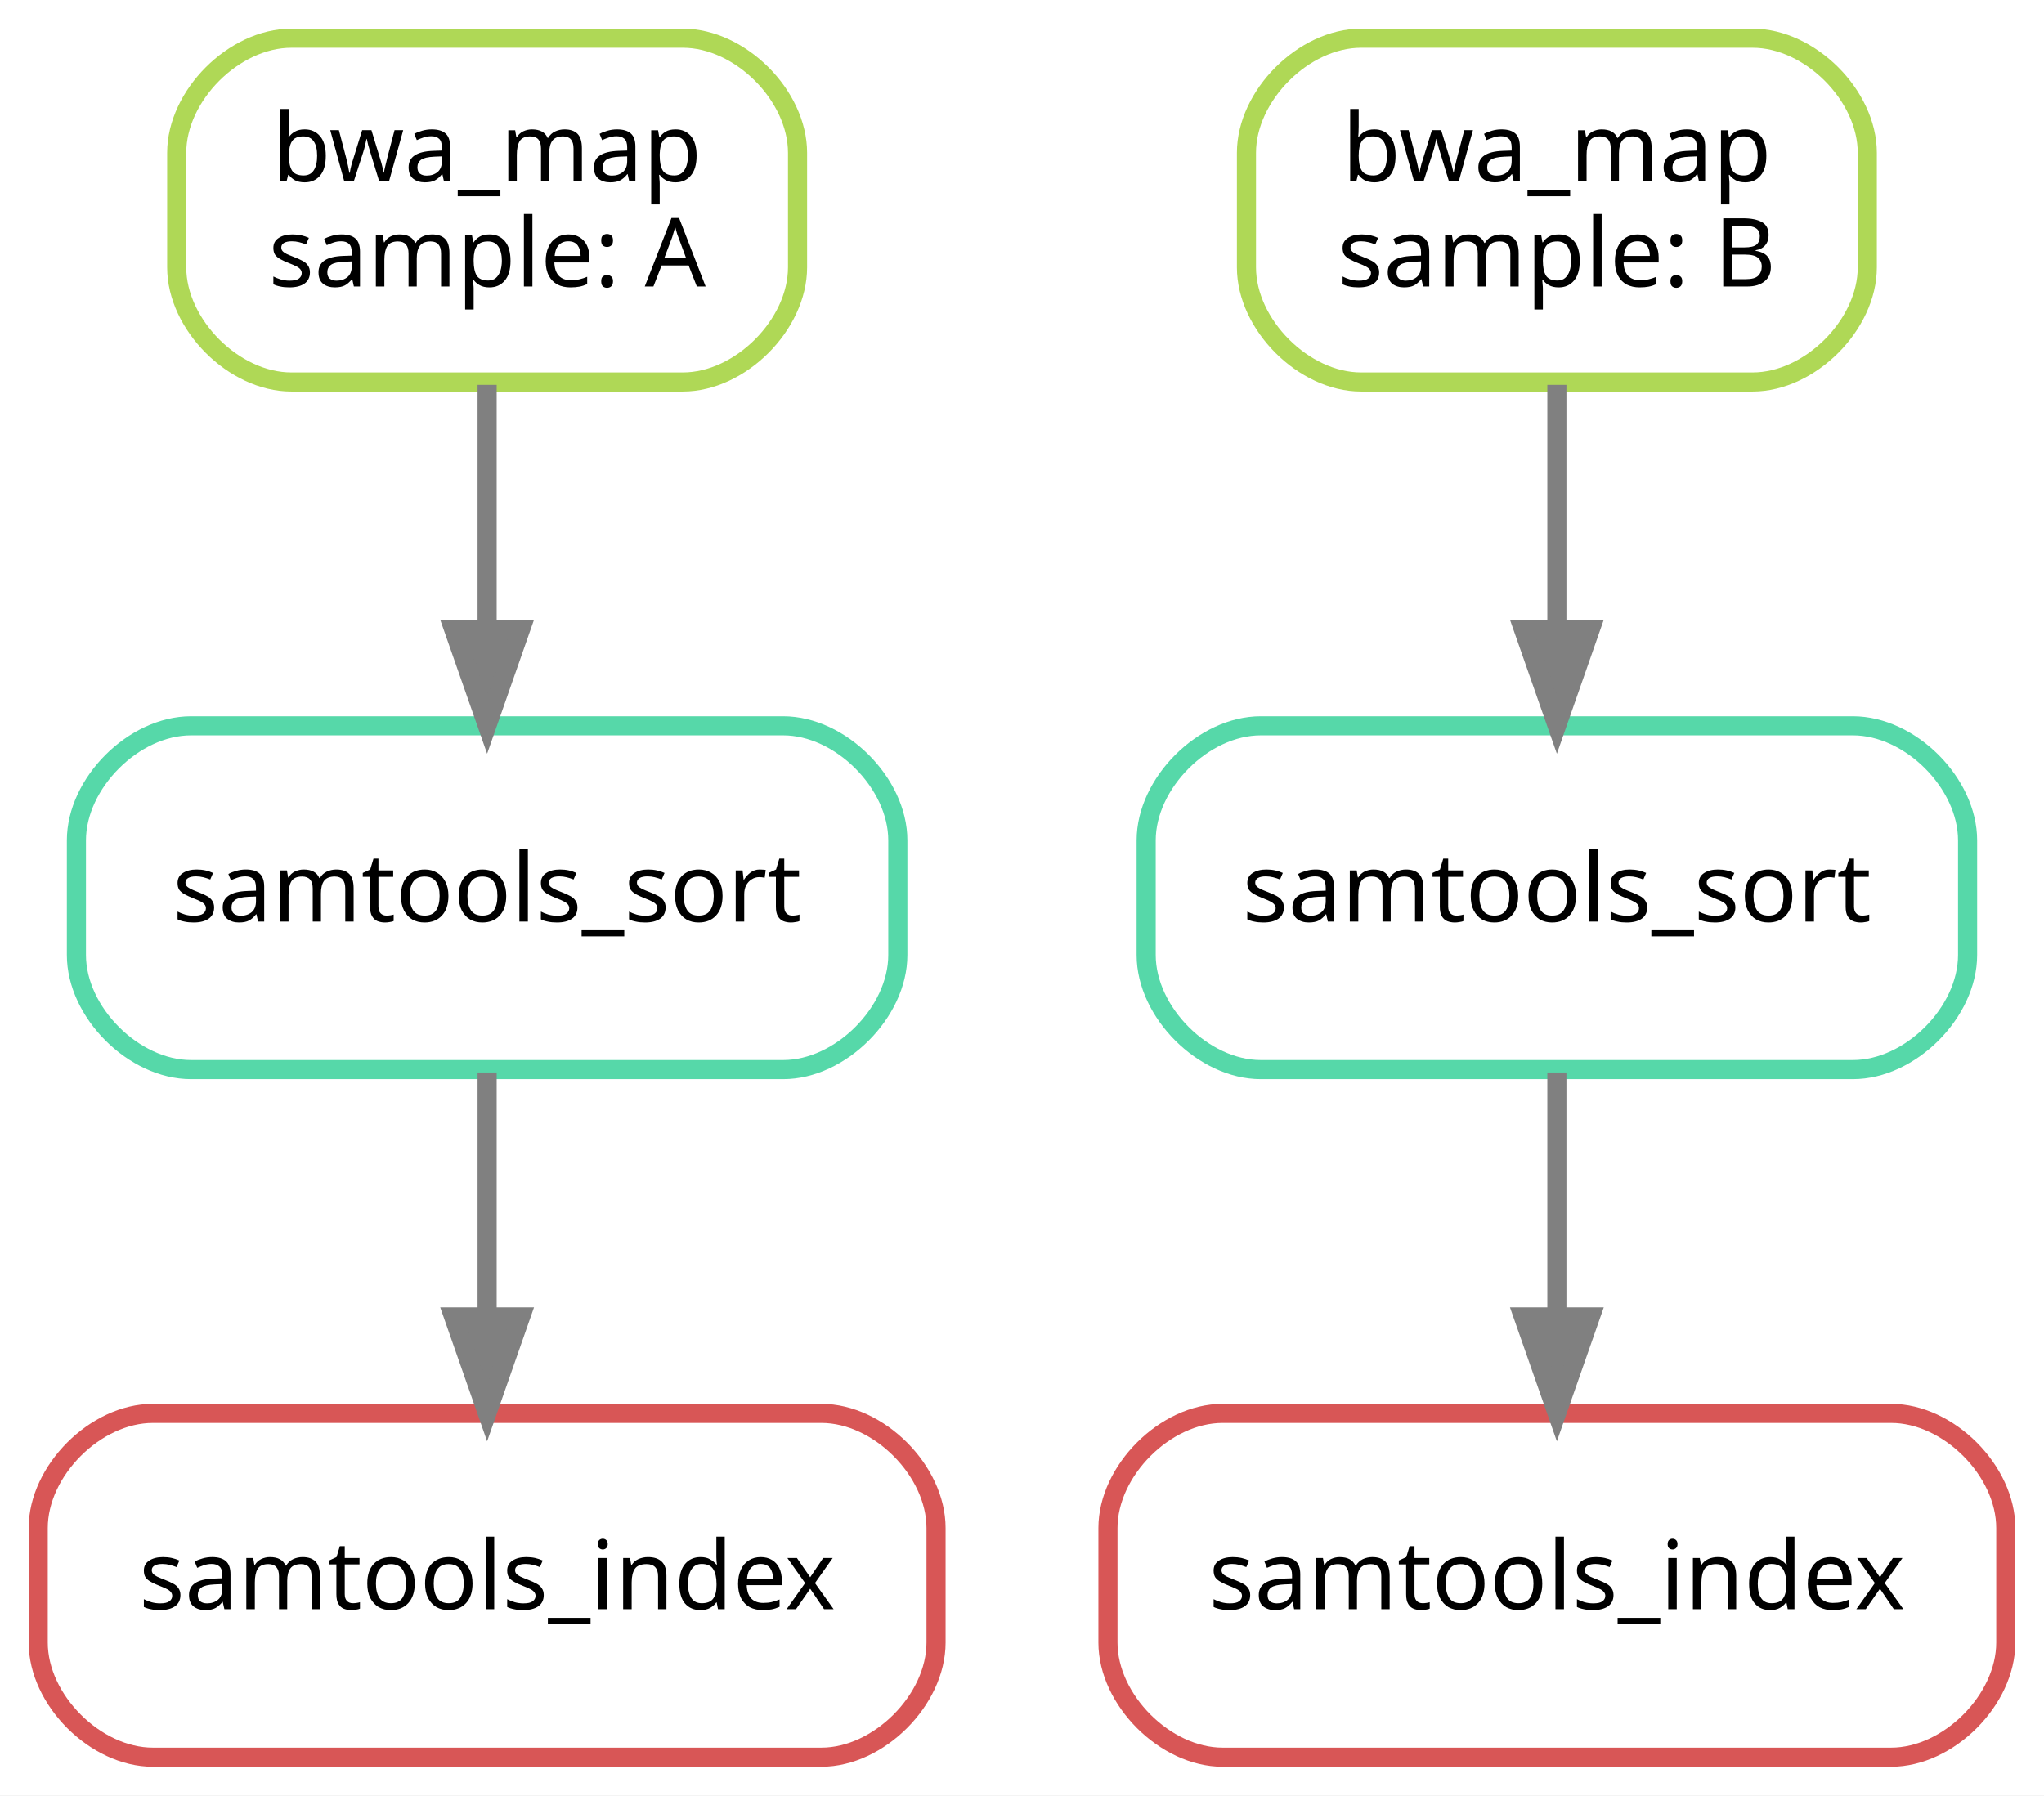
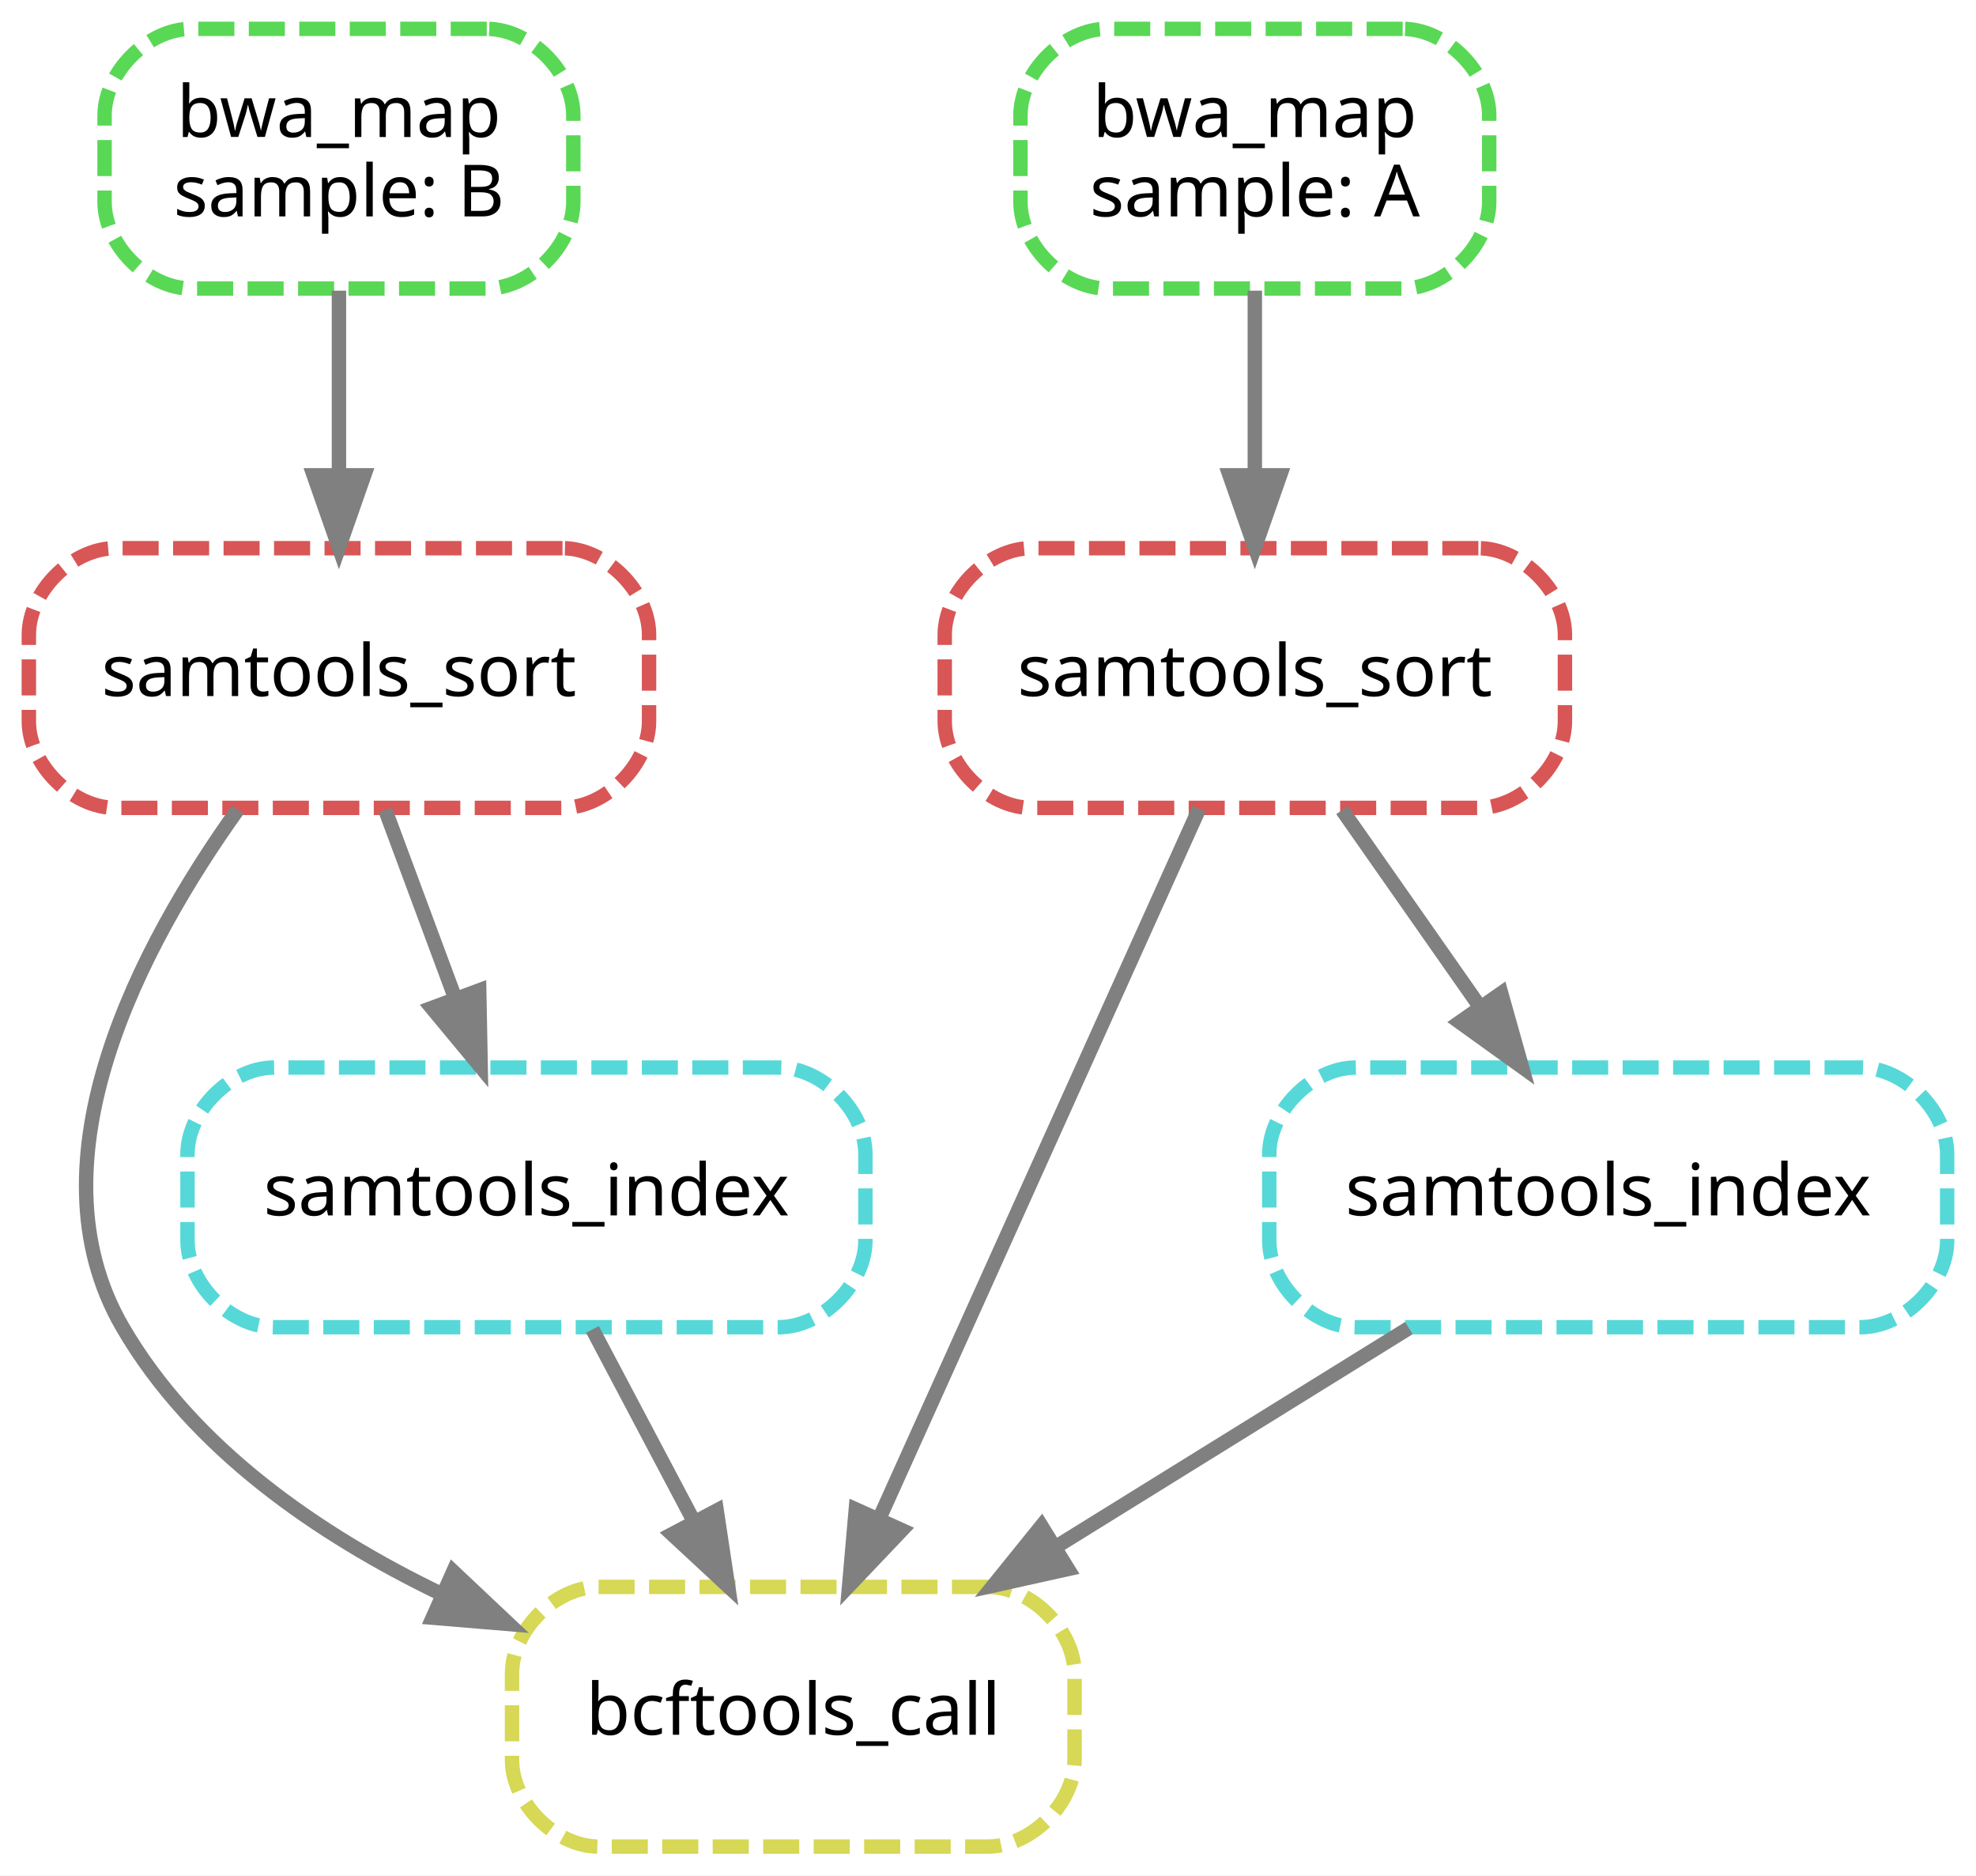
- <svg xmlns="http://www.w3.org/2000/svg" width="214pt" height="188pt" viewBox="0.00 0.00 214.00 188.00">
-   <g id="graph0" class="graph" transform="scale(1 1) rotate(0) translate(4 184)">
-     <polygon fill="white" stroke="transparent" points="-4,4 -4,-184 210,-184 210,4 -4,4" />
+ <svg xmlns="http://www.w3.org/2000/svg" width="274pt" height="260pt" viewBox="0.00 0.00 274.00 260.00">
+   <g id="graph0" class="graph" transform="scale(1 1) rotate(0) translate(4 256)">
+     <polygon fill="white" stroke="transparent" points="-4,4 -4,-256 270,-256 270,4 -4,4" />
    <g id="node1" class="node">
-       <path fill="none" stroke="#d85656" stroke-width="2" d="M82,-36C82,-36 12,-36 12,-36 6,-36 0,-30 0,-24 0,-24 0,-12 0,-12 0,-6 6,0 12,0 12,0 82,0 82,0 88,0 94,-6 94,-12 94,-12 94,-24 94,-24 94,-30 88,-36 82,-36" />
-       <text text-anchor="middle" x="47" y="-15.5" font-family="sans" font-size="10.00">samtools_index</text>
+       <path fill="none" stroke="#d6d856" stroke-width="2" stroke-dasharray="5,2" d="M133,-36C133,-36 79,-36 79,-36 73,-36 67,-30 67,-24 67,-24 67,-12 67,-12 67,-6 73,0 79,0 79,0 133,0 133,0 139,0 145,-6 145,-12 145,-12 145,-24 145,-24 145,-30 139,-36 133,-36" />
+       <text text-anchor="middle" x="106" y="-15.5" font-family="sans" font-size="10.00">bcftools_call</text>
    </g>
    <g id="node2" class="node">
-       <path fill="none" stroke="#56d8a9" stroke-width="2" d="M78,-108C78,-108 16,-108 16,-108 10,-108 4,-102 4,-96 4,-96 4,-84 4,-84 4,-78 10,-72 16,-72 16,-72 78,-72 78,-72 84,-72 90,-78 90,-84 90,-84 90,-96 90,-96 90,-102 84,-108 78,-108" />
-       <text text-anchor="middle" x="47" y="-87.5" font-family="sans" font-size="10.00">samtools_sort</text>
+       <path fill="none" stroke="#d85656" stroke-width="2" stroke-dasharray="5,2" d="M74,-180C74,-180 12,-180 12,-180 6,-180 0,-174 0,-168 0,-168 0,-156 0,-156 0,-150 6,-144 12,-144 12,-144 74,-144 74,-144 80,-144 86,-150 86,-156 86,-156 86,-168 86,-168 86,-174 80,-180 74,-180" />
+       <text text-anchor="middle" x="43" y="-159.5" font-family="sans" font-size="10.00">samtools_sort</text>
    </g>
    <g id="edge1" class="edge">
-       <path fill="none" stroke="grey" stroke-width="2" d="M47,-71.7C47,-63.98 47,-54.71 47,-46.11" />
-       <polygon fill="grey" stroke="grey" stroke-width="2" points="50.5,-46.1 47,-36.1 43.5,-46.1 50.5,-46.1" />
+       <path fill="none" stroke="grey" stroke-width="2" d="M28.96,-143.74C15.66,-125.14 -0.44,-95.12 13,-72 22.77,-55.19 40.09,-43.27 57.15,-35.04" />
+       <polygon fill="grey" stroke="grey" stroke-width="2" points="58.85,-38.12 66.56,-30.85 56,-31.73 58.85,-38.12" />
+     </g>
+     <g id="node6" class="node">
+       <path fill="none" stroke="#56d8d8" stroke-width="2" stroke-dasharray="5,2" d="M104,-108C104,-108 34,-108 34,-108 28,-108 22,-102 22,-96 22,-96 22,-84 22,-84 22,-78 28,-72 34,-72 34,-72 104,-72 104,-72 110,-72 116,-78 116,-84 116,-84 116,-96 116,-96 116,-102 110,-108 104,-108" />
+       <text text-anchor="middle" x="69" y="-87.5" font-family="sans" font-size="10.00">samtools_index</text>
+     </g>
+     <g id="edge7" class="edge">
+       <path fill="none" stroke="grey" stroke-width="2" d="M49.43,-143.7C52.36,-135.81 55.89,-126.3 59.14,-117.55" />
+       <polygon fill="grey" stroke="grey" stroke-width="2" points="62.45,-118.7 62.65,-108.1 55.88,-116.26 62.45,-118.7" />
    </g>
    <g id="node3" class="node">
-       <path fill="none" stroke="#afd856" stroke-width="2" d="M67.5,-180C67.5,-180 26.5,-180 26.5,-180 20.5,-180 14.5,-174 14.5,-168 14.5,-168 14.5,-156 14.5,-156 14.5,-150 20.5,-144 26.5,-144 26.5,-144 67.5,-144 67.5,-144 73.5,-144 79.5,-150 79.5,-156 79.5,-156 79.5,-168 79.5,-168 79.5,-174 73.5,-180 67.5,-180" />
-       <text text-anchor="middle" x="47" y="-165" font-family="sans" font-size="10.00">bwa_map</text>
-       <text text-anchor="middle" x="47" y="-154" font-family="sans" font-size="10.00">sample: A</text>
+       <path fill="none" stroke="#59d856" stroke-width="2" stroke-dasharray="5,2" d="M63.5,-252C63.5,-252 22.5,-252 22.5,-252 16.5,-252 10.5,-246 10.5,-240 10.5,-240 10.5,-228 10.5,-228 10.5,-222 16.5,-216 22.5,-216 22.5,-216 63.5,-216 63.5,-216 69.5,-216 75.5,-222 75.5,-228 75.5,-228 75.5,-240 75.5,-240 75.5,-246 69.5,-252 63.5,-252" />
+       <text text-anchor="middle" x="43" y="-237" font-family="sans" font-size="10.00">bwa_map</text>
+       <text text-anchor="middle" x="43" y="-226" font-family="sans" font-size="10.00">sample: B</text>
+     </g>
+     <g id="edge5" class="edge">
+       <path fill="none" stroke="grey" stroke-width="2" d="M43,-215.7C43,-207.98 43,-198.71 43,-190.11" />
+       <polygon fill="grey" stroke="grey" stroke-width="2" points="46.5,-190.1 43,-180.1 39.5,-190.1 46.5,-190.1" />
+     </g>
+     <g id="node4" class="node">
+       <path fill="none" stroke="#d85656" stroke-width="2" stroke-dasharray="5,2" d="M201,-180C201,-180 139,-180 139,-180 133,-180 127,-174 127,-168 127,-168 127,-156 127,-156 127,-150 133,-144 139,-144 139,-144 201,-144 201,-144 207,-144 213,-150 213,-156 213,-156 213,-168 213,-168 213,-174 207,-180 201,-180" />
+       <text text-anchor="middle" x="170" y="-159.5" font-family="sans" font-size="10.00">samtools_sort</text>
    </g>
    <g id="edge2" class="edge">
-       <path fill="none" stroke="grey" stroke-width="2" d="M47,-143.7C47,-135.98 47,-126.71 47,-118.11" />
-       <polygon fill="grey" stroke="grey" stroke-width="2" points="50.5,-118.1 47,-108.1 43.5,-118.1 50.5,-118.1" />
+       <path fill="none" stroke="grey" stroke-width="2" d="M162.28,-143.87C151.28,-119.46 130.98,-74.43 118,-45.64" />
+       <polygon fill="grey" stroke="grey" stroke-width="2" points="121.05,-43.87 113.75,-36.19 114.67,-46.74 121.05,-43.87" />
    </g>
-     <g id="node4" class="node">
-       <path fill="none" stroke="#d85656" stroke-width="2" d="M194,-36C194,-36 124,-36 124,-36 118,-36 112,-30 112,-24 112,-24 112,-12 112,-12 112,-6 118,0 124,0 124,0 194,0 194,0 200,0 206,-6 206,-12 206,-12 206,-24 206,-24 206,-30 200,-36 194,-36" />
-       <text text-anchor="middle" x="159" y="-15.5" font-family="sans" font-size="10.00">samtools_index</text>
+     <g id="node7" class="node">
+       <path fill="none" stroke="#56d8d8" stroke-width="2" stroke-dasharray="5,2" d="M254,-108C254,-108 184,-108 184,-108 178,-108 172,-102 172,-96 172,-96 172,-84 172,-84 172,-78 178,-72 184,-72 184,-72 254,-72 254,-72 260,-72 266,-78 266,-84 266,-84 266,-96 266,-96 266,-102 260,-108 254,-108" />
+       <text text-anchor="middle" x="219" y="-87.5" font-family="sans" font-size="10.00">samtools_index</text>
+     </g>
+     <g id="edge8" class="edge">
+       <path fill="none" stroke="grey" stroke-width="2" d="M182.11,-143.7C187.87,-135.47 194.86,-125.48 201.21,-116.42" />
+       <polygon fill="grey" stroke="grey" stroke-width="2" points="204.16,-118.3 207.03,-108.1 198.42,-114.29 204.16,-118.3" />
    </g>
    <g id="node5" class="node">
-       <path fill="none" stroke="#56d8a9" stroke-width="2" d="M190,-108C190,-108 128,-108 128,-108 122,-108 116,-102 116,-96 116,-96 116,-84 116,-84 116,-78 122,-72 128,-72 128,-72 190,-72 190,-72 196,-72 202,-78 202,-84 202,-84 202,-96 202,-96 202,-102 196,-108 190,-108" />
-       <text text-anchor="middle" x="159" y="-87.5" font-family="sans" font-size="10.00">samtools_sort</text>
+       <path fill="none" stroke="#59d856" stroke-width="2" stroke-dasharray="5,2" d="M190.5,-252C190.5,-252 149.5,-252 149.5,-252 143.5,-252 137.5,-246 137.5,-240 137.5,-240 137.5,-228 137.5,-228 137.5,-222 143.5,-216 149.5,-216 149.5,-216 190.5,-216 190.5,-216 196.5,-216 202.5,-222 202.5,-228 202.5,-228 202.5,-240 202.5,-240 202.5,-246 196.5,-252 190.5,-252" />
+       <text text-anchor="middle" x="170" y="-237" font-family="sans" font-size="10.00">bwa_map</text>
+       <text text-anchor="middle" x="170" y="-226" font-family="sans" font-size="10.00">sample: A</text>
+     </g>
+     <g id="edge6" class="edge">
+       <path fill="none" stroke="grey" stroke-width="2" d="M170,-215.7C170,-207.98 170,-198.71 170,-190.11" />
+       <polygon fill="grey" stroke="grey" stroke-width="2" points="173.5,-190.1 170,-180.1 166.5,-190.1 173.5,-190.1" />
    </g>
    <g id="edge3" class="edge">
-       <path fill="none" stroke="grey" stroke-width="2" d="M159,-71.7C159,-63.98 159,-54.71 159,-46.11" />
-       <polygon fill="grey" stroke="grey" stroke-width="2" points="162.5,-46.1 159,-36.1 155.5,-46.1 162.5,-46.1" />
-     </g>
-     <g id="node6" class="node">
-       <path fill="none" stroke="#afd856" stroke-width="2" d="M179.5,-180C179.5,-180 138.5,-180 138.5,-180 132.5,-180 126.5,-174 126.5,-168 126.5,-168 126.5,-156 126.5,-156 126.5,-150 132.5,-144 138.5,-144 138.5,-144 179.5,-144 179.5,-144 185.5,-144 191.5,-150 191.5,-156 191.5,-156 191.5,-168 191.5,-168 191.5,-174 185.5,-180 179.5,-180" />
-       <text text-anchor="middle" x="159" y="-165" font-family="sans" font-size="10.00">bwa_map</text>
-       <text text-anchor="middle" x="159" y="-154" font-family="sans" font-size="10.00">sample: B</text>
+       <path fill="none" stroke="grey" stroke-width="2" d="M78.15,-71.7C82.4,-63.64 87.56,-53.89 92.27,-44.98" />
+       <polygon fill="grey" stroke="grey" stroke-width="2" points="95.38,-46.58 96.96,-36.1 89.19,-43.31 95.38,-46.58" />
    </g>
    <g id="edge4" class="edge">
-       <path fill="none" stroke="grey" stroke-width="2" d="M159,-143.7C159,-135.98 159,-126.71 159,-118.11" />
-       <polygon fill="grey" stroke="grey" stroke-width="2" points="162.5,-118.1 159,-108.1 155.5,-118.1 162.5,-118.1" />
+       <path fill="none" stroke="grey" stroke-width="2" d="M191.36,-71.88C176.58,-62.72 158.21,-51.34 142.3,-41.48" />
+       <polygon fill="grey" stroke="grey" stroke-width="2" points="144.09,-38.48 133.75,-36.19 140.41,-44.43 144.09,-38.48" />
    </g>
  </g>
</svg>
